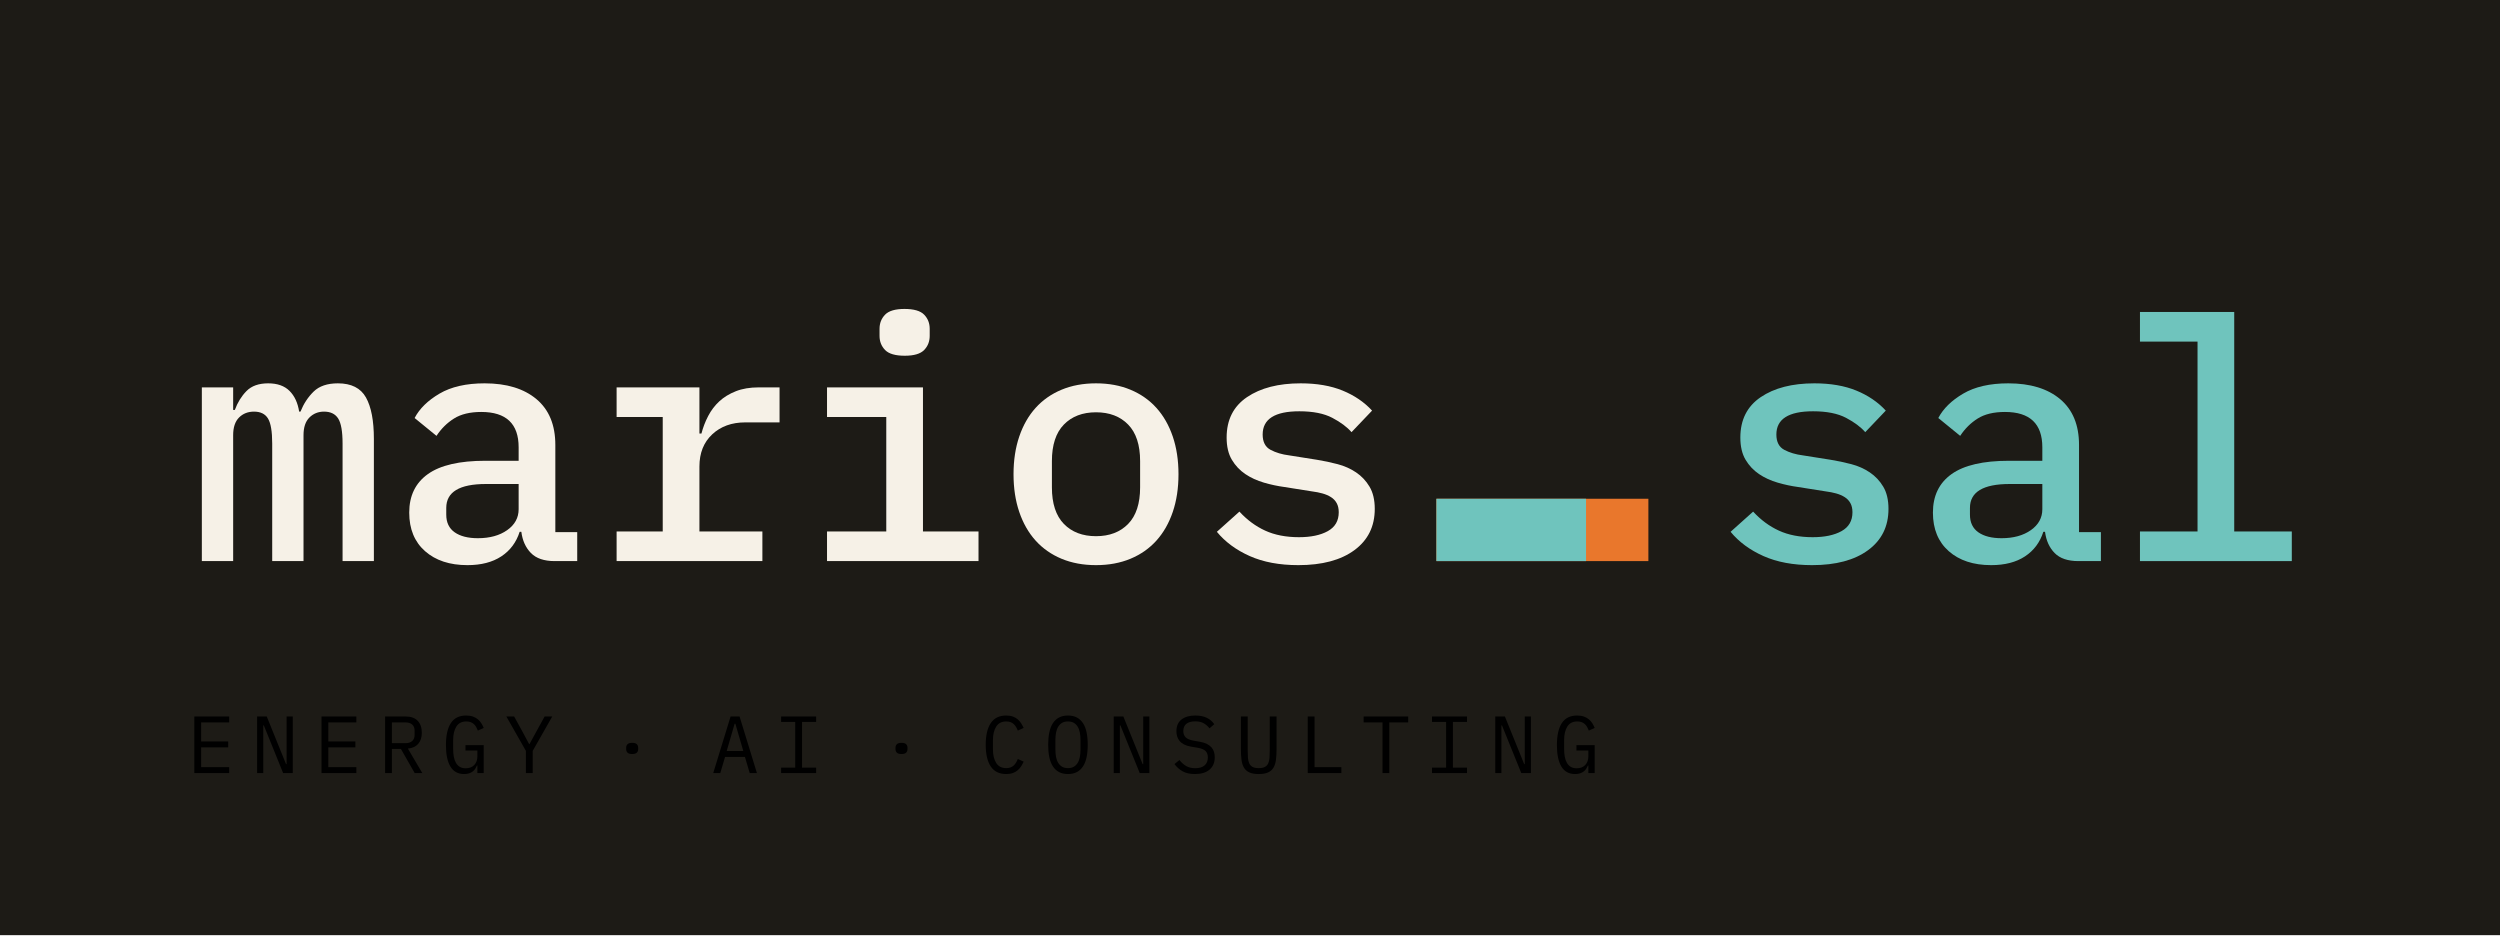
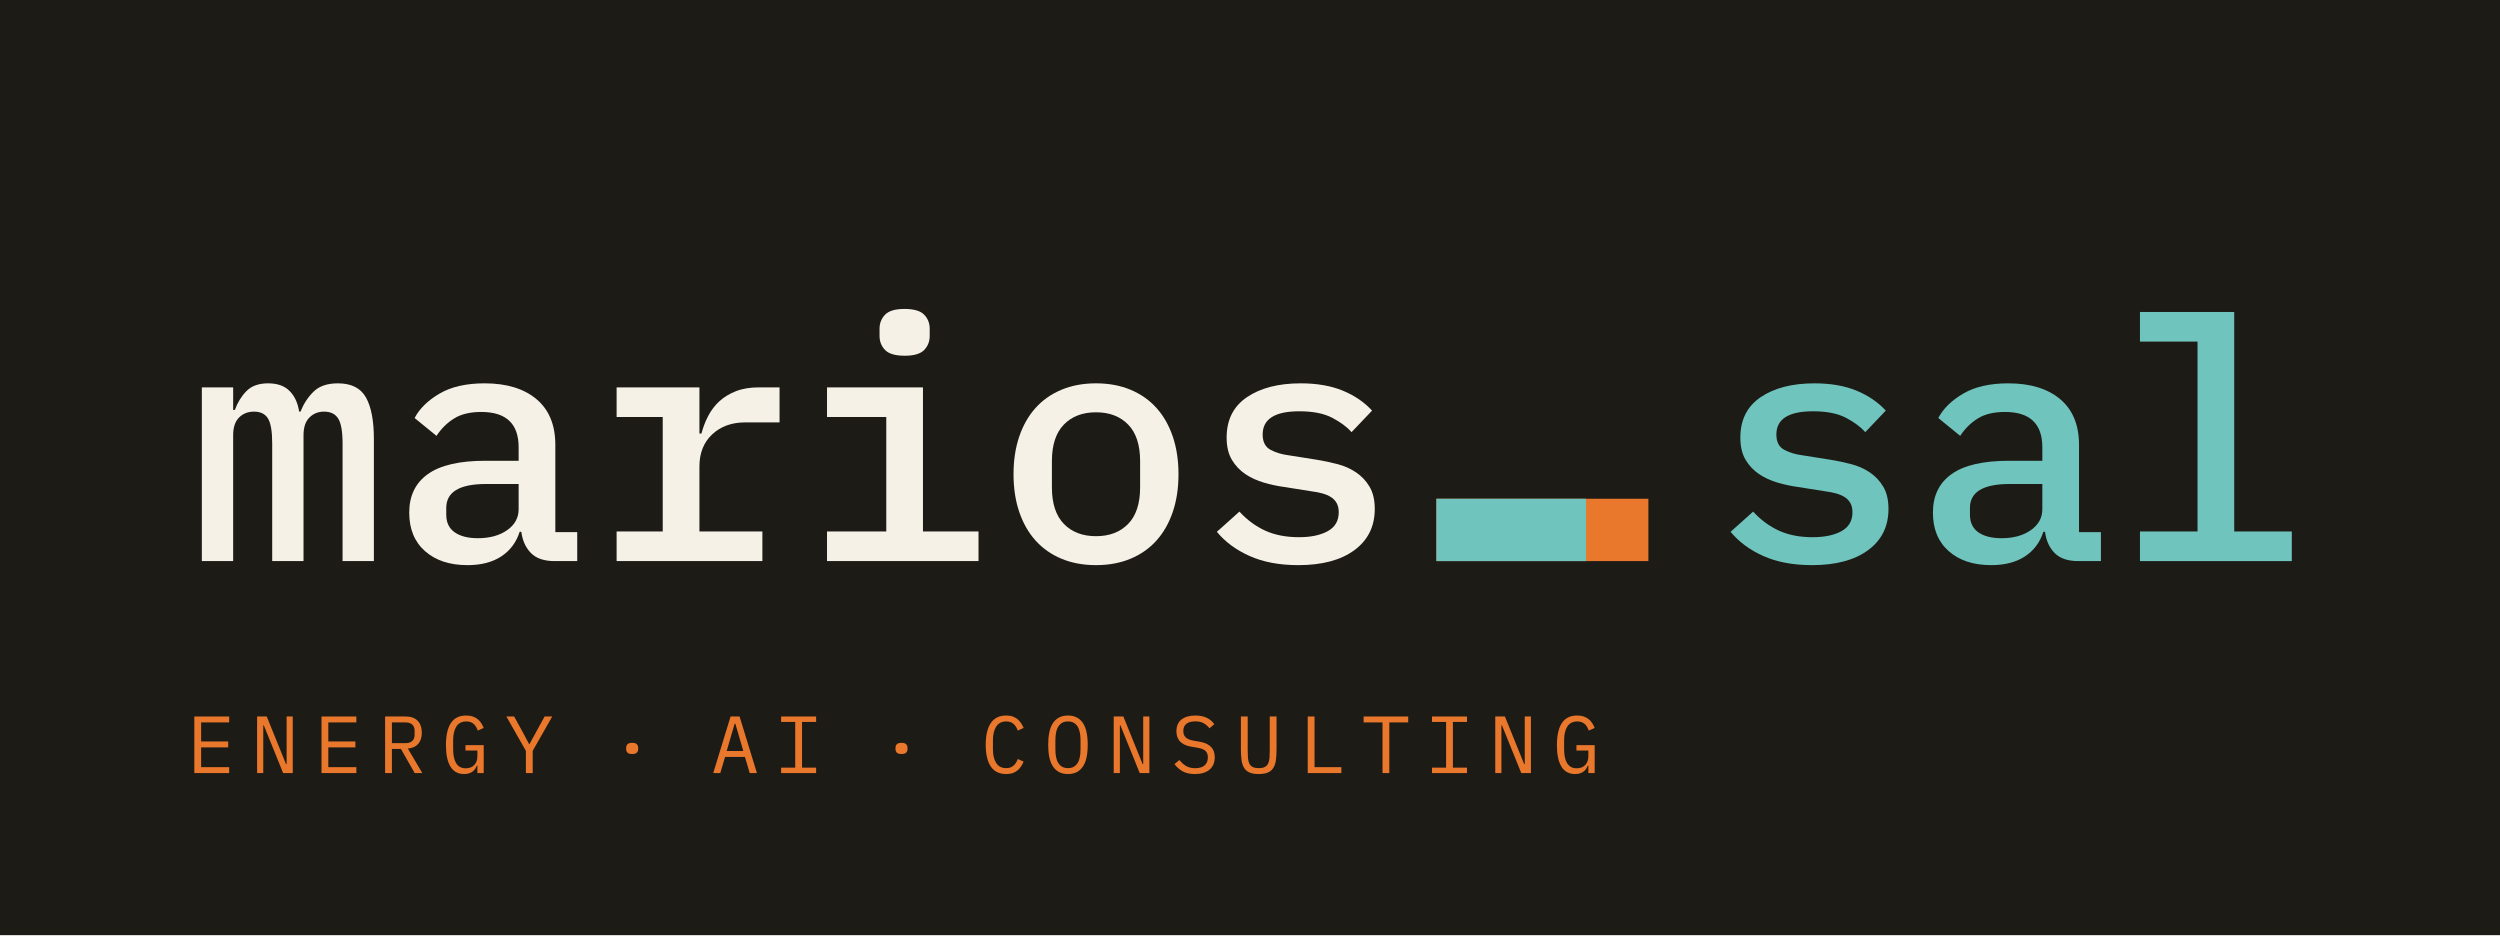
<svg xmlns="http://www.w3.org/2000/svg" viewBox="0 0 401 150">
  <rect class="bg" width="100%" height="100%" fill="#1d1b16" />
  <path d="M32.376 90.0V62.136H37.398V65.754H37.668Q38.316 63.972 39.531 62.73Q40.746 61.488 43.014 61.488Q45.228 61.488 46.443 62.703Q47.658 63.918 47.982 66.024H48.198Q48.954 64.134 50.304 62.811Q51.654 61.488 54.192 61.488Q57.432 61.488 58.701 63.756Q59.97 66.024 59.97 70.398V90.0H54.948V71.154Q54.948 68.238 54.246 67.131Q53.544 66.024 51.978 66.024Q50.574 66.024 49.629 66.969Q48.684 67.914 48.684 69.804V90.0H43.662V71.154Q43.662 68.238 42.987 67.131Q42.312 66.024 40.746 66.024Q39.288 66.024 38.343 66.969Q37.398 67.914 37.398 69.804V90.0Z" fill="#f6f1e7" />
  <path d="M88.968 90.0Q86.43 90.0 85.161 88.704Q83.892 87.408 83.622 85.302H83.352Q82.542 87.84 80.409 89.244Q78.276 90.648 74.982 90.648Q70.716 90.648 68.178 88.407Q65.64 86.166 65.64 82.224Q65.64 78.174 68.637 76.041Q71.634 73.908 77.844 73.908H83.19V71.748Q83.19 66.078 77.196 66.078Q74.496 66.078 72.822 67.131Q71.148 68.184 70.014 69.912L66.504 67.05Q67.692 64.782 70.5 63.135Q73.308 61.488 77.736 61.488Q83.028 61.488 86.052 64.026Q89.076 66.564 89.076 71.37V85.356H92.586V90.0ZM76.656 86.328Q79.518 86.328 81.354 85.032Q83.19 83.736 83.19 81.684V77.634H77.952Q71.58 77.634 71.58 81.468V82.548Q71.58 84.438 72.93 85.383Q74.28 86.328 76.656 86.328Z" fill="#f6f1e7" />
  <path d="M98.904 85.248H106.302V66.888H98.904V62.136H112.188V69.534H112.512Q112.89 68.076 113.592 66.726Q114.294 65.376 115.374 64.377Q116.454 63.378 118.02 62.757Q119.586 62.136 121.692 62.136H125.04V67.752H119.532Q116.292 67.752 114.24 69.669Q112.188 71.586 112.188 74.826V85.248H122.286V90.0H98.904Z" fill="#f6f1e7" />
  <path d="M145.128 57.06Q142.86 57.06 141.969 56.142Q141.078 55.224 141.078 53.874V52.74Q141.078 51.39 141.969 50.472Q142.86 49.554 145.074 49.554Q147.342 49.554 148.233 50.472Q149.124 51.39 149.124 52.74V53.874Q149.124 55.224 148.233 56.142Q147.342 57.06 145.128 57.06ZM132.654 85.248H142.158V66.888H132.654V62.136H148.044V85.248H156.954V90.0H132.654Z" fill="#f6f1e7" />
  <path d="M175.8 90.648Q172.722 90.648 170.265 89.622Q167.808 88.596 166.107 86.706Q164.406 84.816 163.488 82.116Q162.57 79.416 162.57 76.068Q162.57 72.72 163.488 70.02Q164.406 67.32 166.107 65.43Q167.808 63.54 170.265 62.514Q172.722 61.488 175.8 61.488Q178.878 61.488 181.335 62.514Q183.792 63.54 185.493 65.43Q187.194 67.32 188.112 70.02Q189.03 72.72 189.03 76.068Q189.03 79.416 188.112 82.116Q187.194 84.816 185.493 86.706Q183.792 88.596 181.335 89.622Q178.878 90.648 175.8 90.648ZM175.8 86.004Q179.04 86.004 180.957 84.033Q182.874 82.062 182.874 78.174V73.962Q182.874 70.074 180.957 68.103Q179.04 66.132 175.8 66.132Q172.56 66.132 170.643 68.103Q168.726 70.074 168.726 73.962V78.174Q168.726 82.062 170.643 84.033Q172.56 86.004 175.8 86.004Z" fill="#f6f1e7" />
  <path d="M208.254 90.648Q203.718 90.648 200.451 89.19Q197.184 87.732 195.186 85.302L198.804 82.062Q200.64 84.06 202.935 85.113Q205.23 86.166 208.362 86.166Q211.224 86.166 212.979 85.194Q214.734 84.222 214.734 82.17Q214.734 81.306 214.41 80.712Q214.086 80.118 213.492 79.74Q212.898 79.362 212.115 79.146Q211.332 78.93 210.468 78.822L206.04 78.12Q204.42 77.904 202.746 77.418Q201.072 76.932 199.749 76.041Q198.426 75.15 197.589 73.746Q196.752 72.342 196.752 70.182Q196.752 65.916 200.019 63.702Q203.286 61.488 208.632 61.488Q212.52 61.488 215.355 62.649Q218.19 63.81 220.08 65.862L216.786 69.318Q215.706 68.076 213.708 67.023Q211.71 65.97 208.416 65.97Q202.53 65.97 202.53 69.696Q202.53 71.478 203.799 72.153Q205.068 72.828 206.796 73.044L211.224 73.746Q212.898 74.016 214.545 74.448Q216.192 74.88 217.515 75.771Q218.838 76.662 219.675 78.066Q220.512 79.47 220.512 81.63Q220.512 85.842 217.245 88.245Q213.978 90.648 208.254 90.648Z" fill="#f6f1e7" />
  <rect x="230.4" y="80" width="34" height="10" fill="#e9772c" />
  <rect x="230.4" y="80" width="24" height="10" fill="#6fc4bd" />
  <path d="M290.654 90.648Q286.118 90.648 282.851 89.19Q279.584 87.732 277.586 85.302L281.204 82.062Q283.04 84.06 285.335 85.113Q287.63 86.166 290.762 86.166Q293.624 86.166 295.379 85.194Q297.134 84.222 297.134 82.17Q297.134 81.306 296.81 80.712Q296.486 80.118 295.892 79.74Q295.298 79.362 294.515 79.146Q293.732 78.93 292.868 78.822L288.44 78.12Q286.82 77.904 285.146 77.418Q283.472 76.932 282.149 76.041Q280.826 75.15 279.989 73.746Q279.152 72.342 279.152 70.182Q279.152 65.916 282.419 63.702Q285.686 61.488 291.032 61.488Q294.92 61.488 297.755 62.649Q300.59 63.81 302.48 65.862L299.186 69.318Q298.106 68.076 296.108 67.023Q294.11 65.97 290.816 65.97Q284.93 65.97 284.93 69.696Q284.93 71.478 286.199 72.153Q287.468 72.828 289.196 73.044L293.624 73.746Q295.298 74.016 296.945 74.448Q298.592 74.88 299.915 75.771Q301.238 76.662 302.075 78.066Q302.912 79.47 302.912 81.63Q302.912 85.842 299.645 88.245Q296.378 90.648 290.654 90.648Z" fill="#6fc4bd" />
  <path d="M333.368 90.0Q330.83 90.0 329.561 88.704Q328.292 87.408 328.022 85.302H327.752Q326.942 87.84 324.809 89.244Q322.676 90.648 319.382 90.648Q315.116 90.648 312.578 88.407Q310.04 86.166 310.04 82.224Q310.04 78.174 313.037 76.041Q316.034 73.908 322.244 73.908H327.59V71.748Q327.59 66.078 321.596 66.078Q318.896 66.078 317.222 67.131Q315.548 68.184 314.414 69.912L310.904 67.05Q312.092 64.782 314.9 63.135Q317.708 61.488 322.136 61.488Q327.428 61.488 330.452 64.026Q333.476 66.564 333.476 71.37V85.356H336.986V90.0ZM321.056 86.328Q323.918 86.328 325.754 85.032Q327.59 83.736 327.59 81.684V77.634H322.352Q315.98 77.634 315.98 81.468V82.548Q315.98 84.438 317.33 85.383Q318.68 86.328 321.056 86.328Z" fill="#6fc4bd" />
  <path d="M343.25 85.248H352.484V54.792H343.25V50.04H358.37V85.248H367.604V90.0H343.25Z" fill="#6fc4bd" />
-   <path d="M31.17 124.0V114.926H36.76V115.875H32.262V118.93H36.604V119.879H32.262V123.051H36.76V124.0Z" fill="#f6f1e72" />
-   <path d="M42.319 116.356H42.228V124.0H41.24V114.926H42.787L45.881 122.57H45.972V114.926H46.96V124.0H45.413Z" fill="#f6f1e72" />
-   <path d="M51.57 124.0V114.926H57.16V115.875H52.662V118.93H57.004V119.879H52.662V123.051H57.16V124.0Z" fill="#f6f1e72" />
-   <path d="M62.862 124.0H61.77V114.926H65.072Q66.333 114.926 66.996 115.615Q67.659 116.304 67.659 117.539Q67.659 118.644 67.087 119.307Q66.515 119.97 65.423 120.074L67.737 124.0H66.515L64.305 120.126H62.862ZM65.046 119.203Q65.735 119.203 66.119 118.858Q66.502 118.514 66.502 117.877V117.201Q66.502 116.564 66.119 116.219Q65.735 115.875 65.046 115.875H62.862V119.203Z" fill="#f6f1e72" />
-   <path d="M76.572 122.791H76.507Q76.39 123.051 76.234 123.298Q76.078 123.545 75.838 123.733Q75.597 123.922 75.259 124.039Q74.921 124.156 74.453 124.156Q72.971 124.156 72.25 122.96Q71.528 121.764 71.528 119.528Q71.528 117.188 72.321 115.979Q73.114 114.77 74.765 114.77Q75.402 114.77 75.87 114.939Q76.338 115.108 76.669 115.394Q77.001 115.68 77.222 116.037Q77.443 116.395 77.586 116.759L76.65 117.188Q76.533 116.889 76.384 116.623Q76.234 116.356 76.02 116.154Q75.805 115.953 75.506 115.836Q75.207 115.719 74.804 115.719Q73.712 115.719 73.199 116.538Q72.685 117.357 72.685 118.722V120.126Q72.685 120.815 72.789 121.38Q72.893 121.946 73.134 122.362Q73.374 122.778 73.758 123.006Q74.141 123.233 74.7 123.233Q75.584 123.233 76.078 122.7Q76.572 122.167 76.572 121.322V120.386H74.661V119.515H77.586V124.0H76.572Z" fill="#f6f1e72" />
-   <path d="M84.354 124.0V120.438L81.221 114.926H82.469L83.769 117.292L84.874 119.359H84.926L86.057 117.292L87.357 114.926H88.579L85.446 120.438V124.0Z" fill="#f6f1e72" />
-   <path d="M101.4 120.945Q100.867 120.945 100.653 120.724Q100.438 120.503 100.438 120.165V119.931Q100.438 119.593 100.653 119.372Q100.867 119.151 101.4 119.151Q101.933 119.151 102.148 119.372Q102.362 119.593 102.362 119.931V120.165Q102.362 120.503 102.148 120.724Q101.933 120.945 101.4 120.945Z" fill="#f6f1e72" />
-   <path d="M120.253 124.0 119.486 121.413H116.301L115.534 124.0H114.403L117.185 114.926H118.628L121.41 124.0ZM117.952 116.083H117.835L116.561 120.464H119.226Z" fill="#f6f1e72" />
-   <path d="M125.292 124.0V123.129H127.554V115.797H125.292V114.926H130.908V115.797H128.646V123.129H130.908V124.0Z" fill="#f6f1e72" />
-   <path d="M144.6 120.945Q144.067 120.945 143.853 120.724Q143.638 120.503 143.638 120.165V119.931Q143.638 119.593 143.853 119.372Q144.067 119.151 144.6 119.151Q145.133 119.151 145.348 119.372Q145.562 119.593 145.562 119.931V120.165Q145.562 120.503 145.348 120.724Q145.133 120.945 144.6 120.945Z" fill="#f6f1e72" />
-   <path d="M161.399 124.156Q159.735 124.156 158.923 122.947Q158.11 121.738 158.11 119.463Q158.11 117.188 158.923 115.979Q159.735 114.77 161.399 114.77Q162.023 114.77 162.478 114.939Q162.933 115.108 163.258 115.394Q163.583 115.68 163.804 116.037Q164.025 116.395 164.194 116.759L163.258 117.188Q163.141 116.889 162.985 116.623Q162.829 116.356 162.615 116.154Q162.4 115.953 162.108 115.836Q161.815 115.719 161.399 115.719Q160.32 115.719 159.794 116.538Q159.267 117.357 159.267 118.722V120.204Q159.267 121.569 159.794 122.388Q160.32 123.207 161.399 123.207Q161.815 123.207 162.108 123.09Q162.4 122.973 162.615 122.772Q162.829 122.57 162.985 122.303Q163.141 122.037 163.258 121.738L164.194 122.167Q164.025 122.544 163.804 122.895Q163.583 123.246 163.258 123.532Q162.933 123.818 162.478 123.987Q162.023 124.156 161.399 124.156Z" fill="#f6f1e72" />
-   <path d="M171.3 124.156Q170.468 124.156 169.87 123.838Q169.272 123.519 168.882 122.921Q168.492 122.323 168.31 121.452Q168.128 120.581 168.128 119.463Q168.128 118.358 168.31 117.481Q168.492 116.603 168.882 116.005Q169.272 115.407 169.87 115.088Q170.468 114.77 171.3 114.77Q172.132 114.77 172.73 115.088Q173.328 115.407 173.718 116.005Q174.108 116.603 174.29 117.481Q174.472 118.358 174.472 119.463Q174.472 120.581 174.29 121.452Q174.108 122.323 173.718 122.921Q173.328 123.519 172.73 123.838Q172.132 124.156 171.3 124.156ZM171.3 123.207Q171.846 123.207 172.223 122.993Q172.6 122.778 172.847 122.388Q173.094 121.998 173.204 121.446Q173.315 120.893 173.315 120.204V118.722Q173.315 118.046 173.204 117.487Q173.094 116.928 172.847 116.538Q172.6 116.148 172.223 115.933Q171.846 115.719 171.3 115.719Q170.754 115.719 170.377 115.933Q170.0 116.148 169.753 116.538Q169.506 116.928 169.395 117.487Q169.285 118.046 169.285 118.722V120.204Q169.285 120.893 169.395 121.446Q169.506 121.998 169.753 122.388Q170.0 122.778 170.377 122.993Q170.754 123.207 171.3 123.207Z" fill="#f6f1e72" />
-   <path d="M179.719 116.356H179.628V124.0H178.64V114.926H180.187L183.281 122.57H183.372V114.926H184.36V124.0H182.813Z" fill="#f6f1e72" />
-   <path d="M191.674 124.156Q190.452 124.156 189.672 123.708Q188.892 123.259 188.385 122.557L189.178 121.907Q189.711 122.57 190.302 122.895Q190.894 123.22 191.713 123.22Q192.701 123.22 193.221 122.765Q193.741 122.31 193.741 121.491Q193.741 120.828 193.364 120.458Q192.987 120.087 192.051 119.931L191.037 119.762Q190.374 119.645 189.925 119.411Q189.477 119.177 189.204 118.846Q188.931 118.514 188.814 118.118Q188.697 117.721 188.697 117.292Q188.697 116.044 189.516 115.407Q190.335 114.77 191.726 114.77Q192.818 114.77 193.565 115.134Q194.313 115.498 194.768 116.161L194.001 116.824Q193.624 116.33 193.091 116.018Q192.558 115.706 191.713 115.706Q190.79 115.706 190.296 116.096Q189.802 116.486 189.802 117.266Q189.802 117.877 190.172 118.261Q190.543 118.644 191.505 118.813L192.48 118.982Q193.143 119.099 193.598 119.333Q194.053 119.567 194.332 119.892Q194.612 120.217 194.729 120.62Q194.846 121.023 194.846 121.465Q194.846 122.726 194.02 123.441Q193.195 124.156 191.674 124.156Z" fill="#f6f1e72" />
-   <path d="M200.132 114.926V120.373Q200.132 121.036 200.171 121.556Q200.21 122.076 200.379 122.446Q200.548 122.817 200.905 123.012Q201.263 123.207 201.9 123.207Q202.537 123.207 202.894 123.012Q203.252 122.817 203.421 122.446Q203.59 122.076 203.629 121.556Q203.668 121.036 203.668 120.373V114.926H204.76V120.113Q204.76 121.127 204.662 121.881Q204.565 122.635 204.259 123.142Q203.954 123.649 203.388 123.903Q202.823 124.156 201.9 124.156Q200.977 124.156 200.411 123.903Q199.846 123.649 199.54 123.142Q199.235 122.635 199.137 121.881Q199.04 121.127 199.04 120.113V114.926Z" fill="#f6f1e72" />
-   <path d="M209.76 124.0V114.926H210.852V123.051H215.155V124.0Z" fill="#f6f1e72" />
-   <path d="M222.846 115.875V124.0H221.754V115.875H218.725V114.926H225.875V115.875Z" fill="#f6f1e72" />
-   <path d="M229.692 124.0V123.129H231.954V115.797H229.692V114.926H235.308V115.797H233.046V123.129H235.308V124.0Z" fill="#f6f1e72" />
-   <path d="M240.919 116.356H240.828V124.0H239.84V114.926H241.387L244.481 122.57H244.572V114.926H245.56V124.0H244.013Z" fill="#f6f1e72" />
-   <path d="M254.772 122.791H254.707Q254.59 123.051 254.434 123.298Q254.278 123.545 254.037 123.733Q253.797 123.922 253.459 124.039Q253.121 124.156 252.653 124.156Q251.171 124.156 250.449 122.96Q249.728 121.764 249.728 119.528Q249.728 117.188 250.521 115.979Q251.314 114.77 252.965 114.77Q253.602 114.77 254.07 114.939Q254.538 115.108 254.869 115.394Q255.201 115.68 255.422 116.037Q255.643 116.395 255.786 116.759L254.85 117.188Q254.733 116.889 254.583 116.623Q254.434 116.356 254.219 116.154Q254.005 115.953 253.706 115.836Q253.407 115.719 253.004 115.719Q251.912 115.719 251.398 116.538Q250.885 117.357 250.885 118.722V120.126Q250.885 120.815 250.989 121.38Q251.093 121.946 251.333 122.362Q251.574 122.778 251.957 123.006Q252.341 123.233 252.9 123.233Q253.784 123.233 254.278 122.7Q254.772 122.167 254.772 121.322V120.386H252.861V119.515H255.786V124.0H254.772Z" fill="#f6f1e72" />
+   <path d="M31.17 124.0V114.926H36.76V115.875H32.262V118.93H36.604V119.879H32.262V123.051H36.76V124.0Z" fill="#e9772c" />
+   <path d="M42.319 116.356H42.228V124.0H41.24V114.926H42.787L45.881 122.57H45.972V114.926H46.96V124.0H45.413Z" fill="#e9772c" />
+   <path d="M51.57 124.0V114.926H57.16V115.875H52.662V118.93H57.004V119.879H52.662V123.051H57.16V124.0Z" fill="#e9772c" />
+   <path d="M62.862 124.0H61.77V114.926H65.072Q66.333 114.926 66.996 115.615Q67.659 116.304 67.659 117.539Q67.659 118.644 67.087 119.307Q66.515 119.97 65.423 120.074L67.737 124.0H66.515L64.305 120.126H62.862ZM65.046 119.203Q65.735 119.203 66.119 118.858Q66.502 118.514 66.502 117.877V117.201Q66.502 116.564 66.119 116.219Q65.735 115.875 65.046 115.875H62.862V119.203Z" fill="#e9772c" />
+   <path d="M76.572 122.791H76.507Q76.39 123.051 76.234 123.298Q76.078 123.545 75.838 123.733Q75.597 123.922 75.259 124.039Q74.921 124.156 74.453 124.156Q72.971 124.156 72.25 122.96Q71.528 121.764 71.528 119.528Q71.528 117.188 72.321 115.979Q73.114 114.77 74.765 114.77Q75.402 114.77 75.87 114.939Q76.338 115.108 76.669 115.394Q77.001 115.68 77.222 116.037Q77.443 116.395 77.586 116.759L76.65 117.188Q76.533 116.889 76.384 116.623Q76.234 116.356 76.02 116.154Q75.805 115.953 75.506 115.836Q75.207 115.719 74.804 115.719Q73.712 115.719 73.199 116.538Q72.685 117.357 72.685 118.722V120.126Q72.685 120.815 72.789 121.38Q72.893 121.946 73.134 122.362Q73.374 122.778 73.758 123.006Q74.141 123.233 74.7 123.233Q75.584 123.233 76.078 122.7Q76.572 122.167 76.572 121.322V120.386H74.661V119.515H77.586V124.0H76.572Z" fill="#e9772c" />
+   <path d="M84.354 124.0V120.438L81.221 114.926H82.469L83.769 117.292L84.874 119.359H84.926L86.057 117.292L87.357 114.926H88.579L85.446 120.438V124.0Z" fill="#e9772c" />
+   <path d="M101.4 120.945Q100.867 120.945 100.653 120.724Q100.438 120.503 100.438 120.165V119.931Q100.438 119.593 100.653 119.372Q100.867 119.151 101.4 119.151Q101.933 119.151 102.148 119.372Q102.362 119.593 102.362 119.931V120.165Q102.362 120.503 102.148 120.724Q101.933 120.945 101.4 120.945Z" fill="#e9772c" />
+   <path d="M120.253 124.0 119.486 121.413H116.301L115.534 124.0H114.403L117.185 114.926H118.628L121.41 124.0ZM117.952 116.083H117.835L116.561 120.464H119.226Z" fill="#e9772c" />
+   <path d="M125.292 124.0V123.129H127.554V115.797H125.292V114.926H130.908V115.797H128.646V123.129H130.908V124.0Z" fill="#e9772c" />
+   <path d="M144.6 120.945Q144.067 120.945 143.853 120.724Q143.638 120.503 143.638 120.165V119.931Q143.638 119.593 143.853 119.372Q144.067 119.151 144.6 119.151Q145.133 119.151 145.348 119.372Q145.562 119.593 145.562 119.931V120.165Q145.562 120.503 145.348 120.724Q145.133 120.945 144.6 120.945Z" fill="#e9772c" />
+   <path d="M161.399 124.156Q159.735 124.156 158.923 122.947Q158.11 121.738 158.11 119.463Q158.11 117.188 158.923 115.979Q159.735 114.77 161.399 114.77Q162.023 114.77 162.478 114.939Q162.933 115.108 163.258 115.394Q163.583 115.68 163.804 116.037Q164.025 116.395 164.194 116.759L163.258 117.188Q163.141 116.889 162.985 116.623Q162.829 116.356 162.615 116.154Q162.4 115.953 162.108 115.836Q161.815 115.719 161.399 115.719Q160.32 115.719 159.794 116.538Q159.267 117.357 159.267 118.722V120.204Q159.267 121.569 159.794 122.388Q160.32 123.207 161.399 123.207Q161.815 123.207 162.108 123.09Q162.4 122.973 162.615 122.772Q162.829 122.57 162.985 122.303Q163.141 122.037 163.258 121.738L164.194 122.167Q164.025 122.544 163.804 122.895Q163.583 123.246 163.258 123.532Q162.933 123.818 162.478 123.987Q162.023 124.156 161.399 124.156Z" fill="#e9772c" />
+   <path d="M171.3 124.156Q170.468 124.156 169.87 123.838Q169.272 123.519 168.882 122.921Q168.492 122.323 168.31 121.452Q168.128 120.581 168.128 119.463Q168.128 118.358 168.31 117.481Q168.492 116.603 168.882 116.005Q169.272 115.407 169.87 115.088Q170.468 114.77 171.3 114.77Q172.132 114.77 172.73 115.088Q173.328 115.407 173.718 116.005Q174.108 116.603 174.29 117.481Q174.472 118.358 174.472 119.463Q174.472 120.581 174.29 121.452Q174.108 122.323 173.718 122.921Q173.328 123.519 172.73 123.838Q172.132 124.156 171.3 124.156ZM171.3 123.207Q171.846 123.207 172.223 122.993Q172.6 122.778 172.847 122.388Q173.094 121.998 173.204 121.446Q173.315 120.893 173.315 120.204V118.722Q173.315 118.046 173.204 117.487Q173.094 116.928 172.847 116.538Q172.6 116.148 172.223 115.933Q171.846 115.719 171.3 115.719Q170.754 115.719 170.377 115.933Q170.0 116.148 169.753 116.538Q169.506 116.928 169.395 117.487Q169.285 118.046 169.285 118.722V120.204Q169.285 120.893 169.395 121.446Q169.506 121.998 169.753 122.388Q170.0 122.778 170.377 122.993Q170.754 123.207 171.3 123.207Z" fill="#e9772c" />
+   <path d="M179.719 116.356H179.628V124.0H178.64V114.926H180.187L183.281 122.57H183.372V114.926H184.36V124.0H182.813Z" fill="#e9772c" />
+   <path d="M191.674 124.156Q190.452 124.156 189.672 123.708Q188.892 123.259 188.385 122.557L189.178 121.907Q189.711 122.57 190.302 122.895Q190.894 123.22 191.713 123.22Q192.701 123.22 193.221 122.765Q193.741 122.31 193.741 121.491Q193.741 120.828 193.364 120.458Q192.987 120.087 192.051 119.931L191.037 119.762Q190.374 119.645 189.925 119.411Q189.477 119.177 189.204 118.846Q188.931 118.514 188.814 118.118Q188.697 117.721 188.697 117.292Q188.697 116.044 189.516 115.407Q190.335 114.77 191.726 114.77Q192.818 114.77 193.565 115.134Q194.313 115.498 194.768 116.161L194.001 116.824Q193.624 116.33 193.091 116.018Q192.558 115.706 191.713 115.706Q190.79 115.706 190.296 116.096Q189.802 116.486 189.802 117.266Q189.802 117.877 190.172 118.261Q190.543 118.644 191.505 118.813L192.48 118.982Q193.143 119.099 193.598 119.333Q194.053 119.567 194.332 119.892Q194.612 120.217 194.729 120.62Q194.846 121.023 194.846 121.465Q194.846 122.726 194.02 123.441Q193.195 124.156 191.674 124.156Z" fill="#e9772c" />
+   <path d="M200.132 114.926V120.373Q200.132 121.036 200.171 121.556Q200.21 122.076 200.379 122.446Q200.548 122.817 200.905 123.012Q201.263 123.207 201.9 123.207Q202.537 123.207 202.894 123.012Q203.252 122.817 203.421 122.446Q203.59 122.076 203.629 121.556Q203.668 121.036 203.668 120.373V114.926H204.76V120.113Q204.76 121.127 204.662 121.881Q204.565 122.635 204.259 123.142Q203.954 123.649 203.388 123.903Q202.823 124.156 201.9 124.156Q200.977 124.156 200.411 123.903Q199.846 123.649 199.54 123.142Q199.235 122.635 199.137 121.881Q199.04 121.127 199.04 120.113V114.926Z" fill="#e9772c" />
+   <path d="M209.76 124.0V114.926H210.852V123.051H215.155V124.0Z" fill="#e9772c" />
+   <path d="M222.846 115.875V124.0H221.754V115.875H218.725V114.926H225.875V115.875Z" fill="#e9772c" />
+   <path d="M229.692 124.0V123.129H231.954V115.797H229.692V114.926H235.308V115.797H233.046V123.129H235.308V124.0Z" fill="#e9772c" />
+   <path d="M240.919 116.356H240.828V124.0H239.84V114.926H241.387L244.481 122.57H244.572V114.926H245.56V124.0H244.013Z" fill="#e9772c" />
+   <path d="M254.772 122.791H254.707Q254.59 123.051 254.434 123.298Q254.278 123.545 254.037 123.733Q253.797 123.922 253.459 124.039Q253.121 124.156 252.653 124.156Q251.171 124.156 250.449 122.96Q249.728 121.764 249.728 119.528Q249.728 117.188 250.521 115.979Q251.314 114.77 252.965 114.77Q253.602 114.77 254.07 114.939Q254.538 115.108 254.869 115.394Q255.201 115.68 255.422 116.037Q255.643 116.395 255.786 116.759L254.85 117.188Q254.733 116.889 254.583 116.623Q254.434 116.356 254.219 116.154Q254.005 115.953 253.706 115.836Q253.407 115.719 253.004 115.719Q251.912 115.719 251.398 116.538Q250.885 117.357 250.885 118.722V120.126Q250.885 120.815 250.989 121.38Q251.093 121.946 251.333 122.362Q251.574 122.778 251.957 123.006Q252.341 123.233 252.9 123.233Q253.784 123.233 254.278 122.7Q254.772 122.167 254.772 121.322V120.386H252.861V119.515H255.786V124.0H254.772Z" fill="#e9772c" />
</svg>
